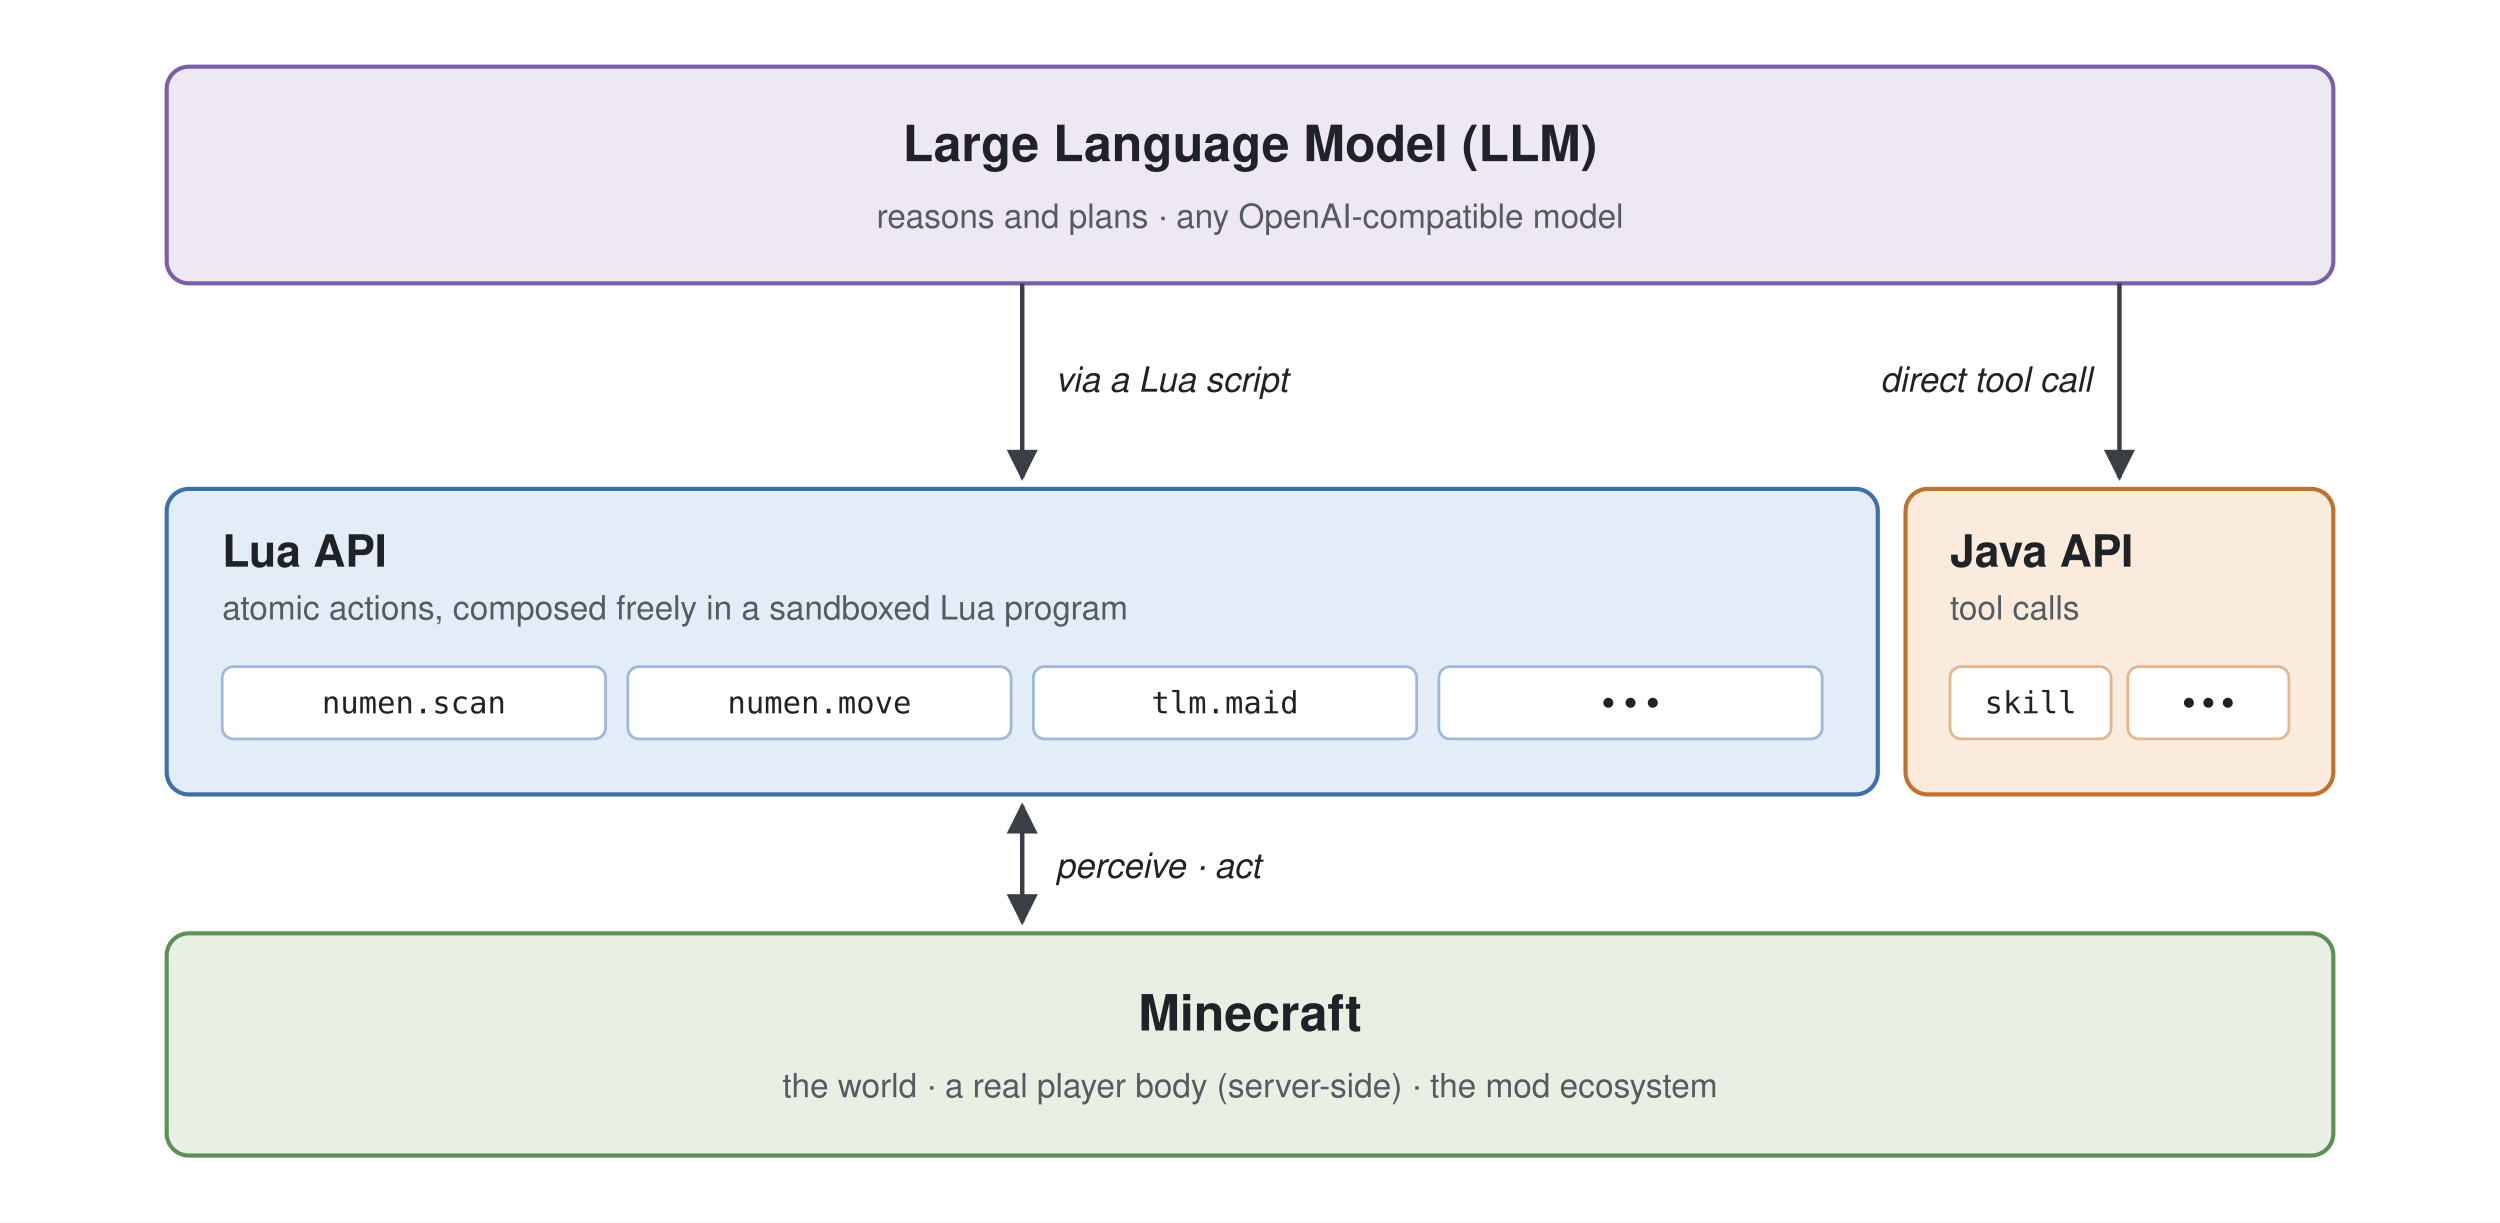
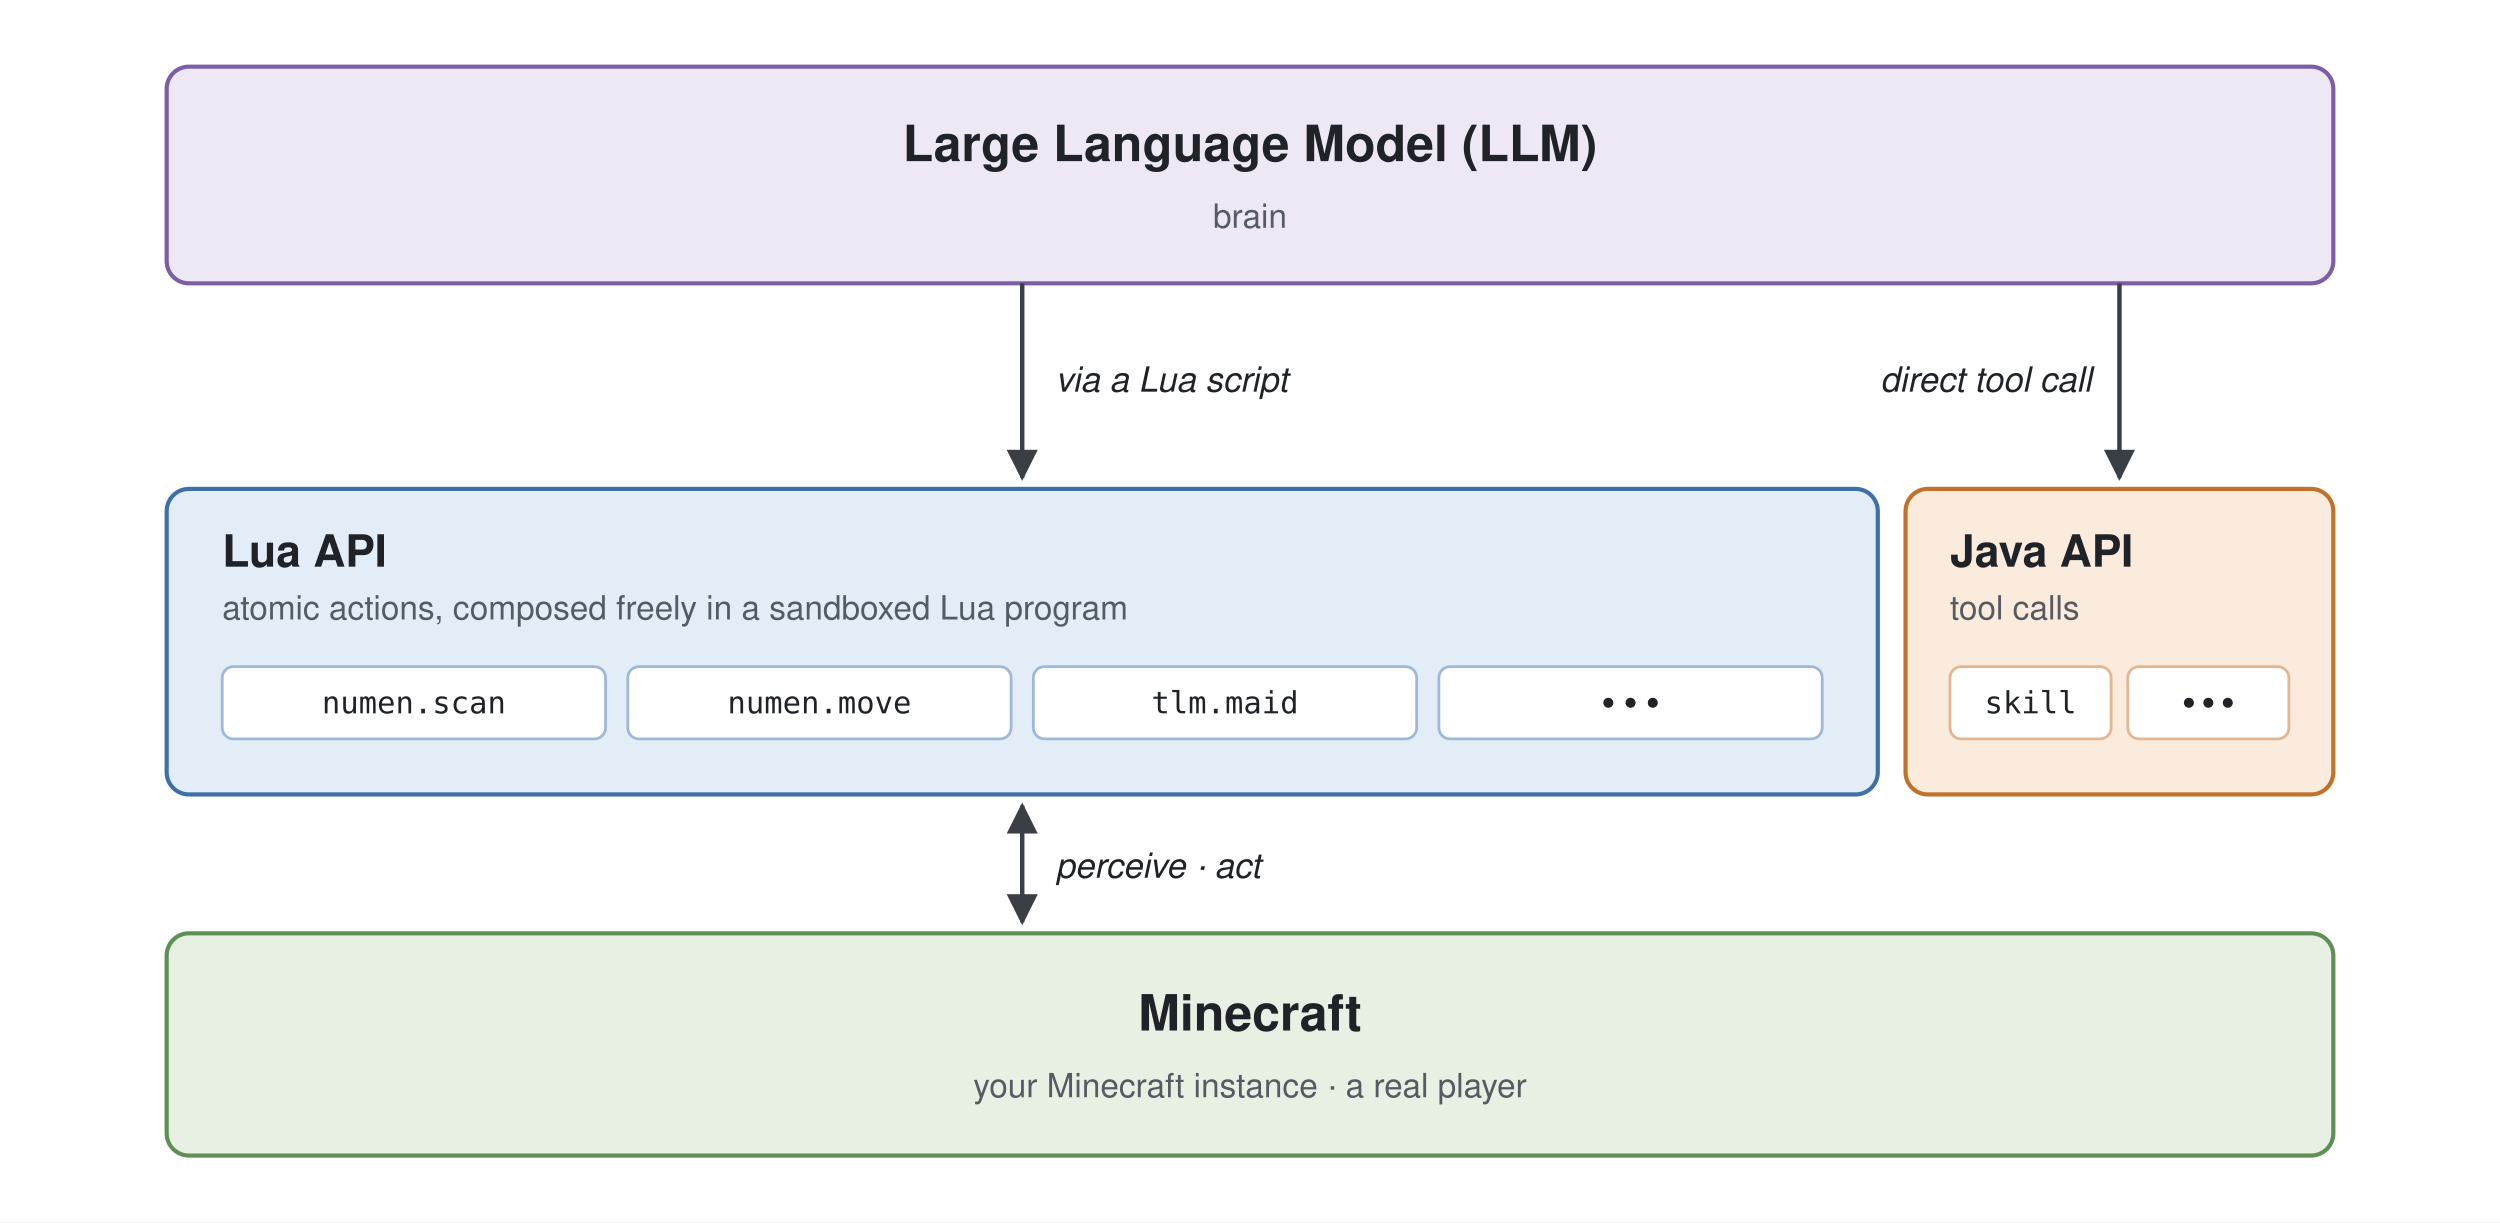
<svg xmlns="http://www.w3.org/2000/svg" viewBox="0 0 900 440" width="900" height="440" font-family="Helvetica Neue, Helvetica, Arial, sans-serif">
  <defs>
    <marker id="arrow" viewBox="0 0 10 10" refX="9" refY="5" markerWidth="7" markerHeight="7" orient="auto-start-reverse">
      <path d="M0,0 L10,5 L0,10 z" fill="#3A3F45" />
    </marker>
  </defs>
  <rect x="0" y="0" width="900" height="440" fill="#FFFFFF" />
  <rect x="60" y="24" width="780" height="78" rx="8" fill="#EEE8F5" stroke="#7B5EA7" stroke-width="1.5" />
  <text x="450" y="58" text-anchor="middle" font-size="18" font-weight="700" fill="#1F2328">Large Language Model (LLM)</text>
-   <text x="450" y="82" text-anchor="middle" font-size="12" fill="#555B62">reasons and plans · any OpenAI-compatible model</text>
+   <text x="450" y="82" text-anchor="middle" font-size="12" fill="#555B62">brain</text>
  <line x1="368" y1="102" x2="368" y2="172" stroke="#3A3F45" stroke-width="1.6" marker-end="url(#arrow)" />
  <text x="380" y="141" font-size="12.5" font-style="italic" fill="#1F2328">via a Lua script</text>
  <line x1="763" y1="102" x2="763" y2="172" stroke="#3A3F45" stroke-width="1.6" marker-end="url(#arrow)" />
  <text x="753" y="141" text-anchor="end" font-size="12.5" font-style="italic" fill="#1F2328">direct tool call</text>
  <rect x="60" y="176" width="616" height="110" rx="8" fill="#E3EDF7" stroke="#3E6FA8" stroke-width="1.5" />
  <text x="80" y="204" font-size="16" font-weight="700" fill="#1F2328">Lua API</text>
  <text x="80" y="223" font-size="12" fill="#555B62">atomic actions, composed freely in a sandboxed Lua program</text>
  <g font-family="Menlo, Consolas, monospace" font-size="11" fill="#1F2328" text-anchor="middle" dominant-baseline="central">
    <rect x="80" y="240" width="138" height="26" rx="4" fill="#FFFFFF" stroke="#9DB8D8" />
    <text x="149" y="253">numen.scan</text>
    <rect x="226" y="240" width="138" height="26" rx="4" fill="#FFFFFF" stroke="#9DB8D8" />
    <text x="295" y="253">numen.move</text>
    <rect x="372" y="240" width="138" height="26" rx="4" fill="#FFFFFF" stroke="#9DB8D8" />
    <text x="441" y="253">tlm.maid</text>
    <rect x="518" y="240" width="138" height="26" rx="4" fill="#FFFFFF" stroke="#9DB8D8" />
    <circle cx="579" cy="253" r="1.8" fill="#1F2328" />
    <circle cx="587" cy="253" r="1.8" fill="#1F2328" />
    <circle cx="595" cy="253" r="1.8" fill="#1F2328" />
  </g>
  <rect x="686" y="176" width="154" height="110" rx="8" fill="#FBEBDD" stroke="#C0712C" stroke-width="1.5" />
  <text x="702" y="204" font-size="16" font-weight="700" fill="#1F2328">Java API</text>
  <text x="702" y="223" font-size="12" fill="#555B62">tool calls</text>
  <g font-family="Menlo, Consolas, monospace" font-size="11" fill="#1F2328" text-anchor="middle" dominant-baseline="central">
    <rect x="702" y="240" width="58" height="26" rx="4" fill="#FFFFFF" stroke="#E2B68E" />
    <text x="731" y="253">skill</text>
    <rect x="766" y="240" width="58" height="26" rx="4" fill="#FFFFFF" stroke="#E2B68E" />
    <circle cx="788" cy="253" r="1.8" fill="#1F2328" />
    <circle cx="795" cy="253" r="1.8" fill="#1F2328" />
    <circle cx="802" cy="253" r="1.8" fill="#1F2328" />
  </g>
  <line x1="368" y1="290" x2="368" y2="332" stroke="#3A3F45" stroke-width="1.6" marker-start="url(#arrow)" marker-end="url(#arrow)" />
  <text x="380" y="316" font-size="12.5" font-style="italic" fill="#1F2328">perceive · act</text>
  <rect x="60" y="336" width="780" height="80" rx="8" fill="#E7F0E3" stroke="#5E8F55" stroke-width="1.5" />
  <text x="450" y="371" text-anchor="middle" font-size="18" font-weight="700" fill="#1F2328">Minecraft</text>
-   <text x="450" y="395" text-anchor="middle" font-size="12" fill="#555B62">the world · a real player body (server-side) · the mod ecosystem</text>
+   <text x="450" y="395" text-anchor="middle" font-size="12" fill="#555B62">your Minecraft instance · a real player</text>
</svg>
